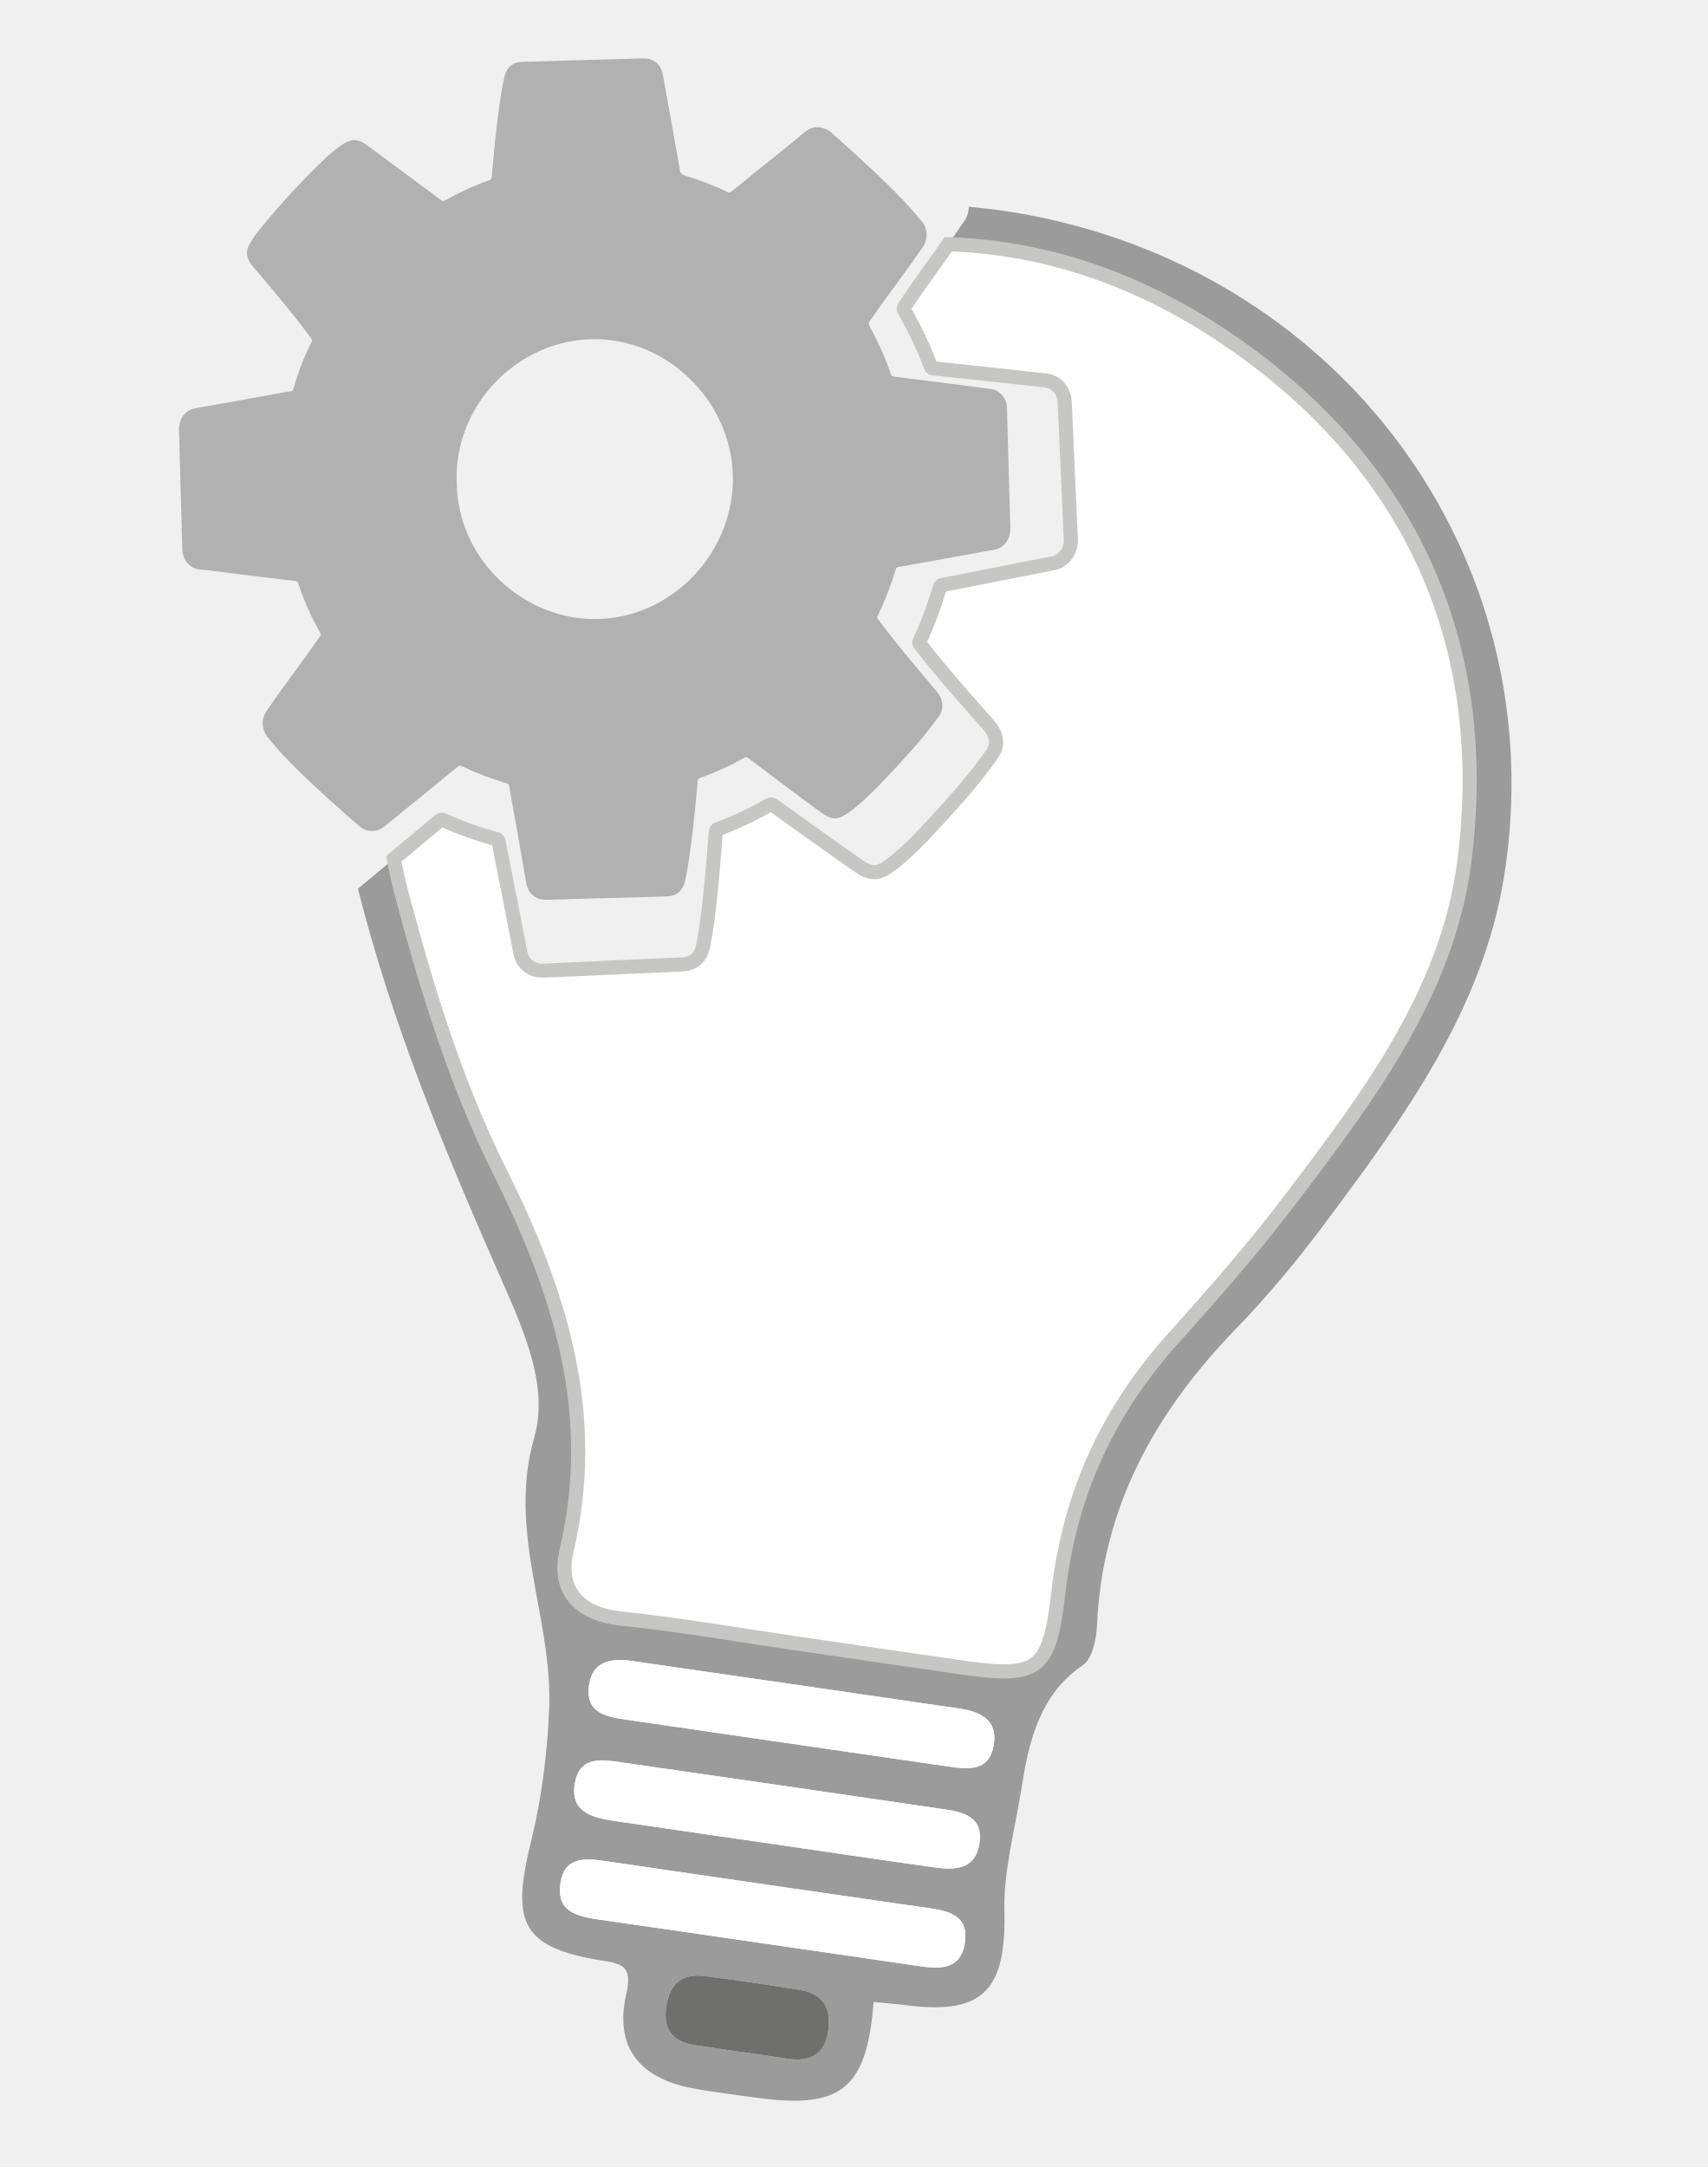
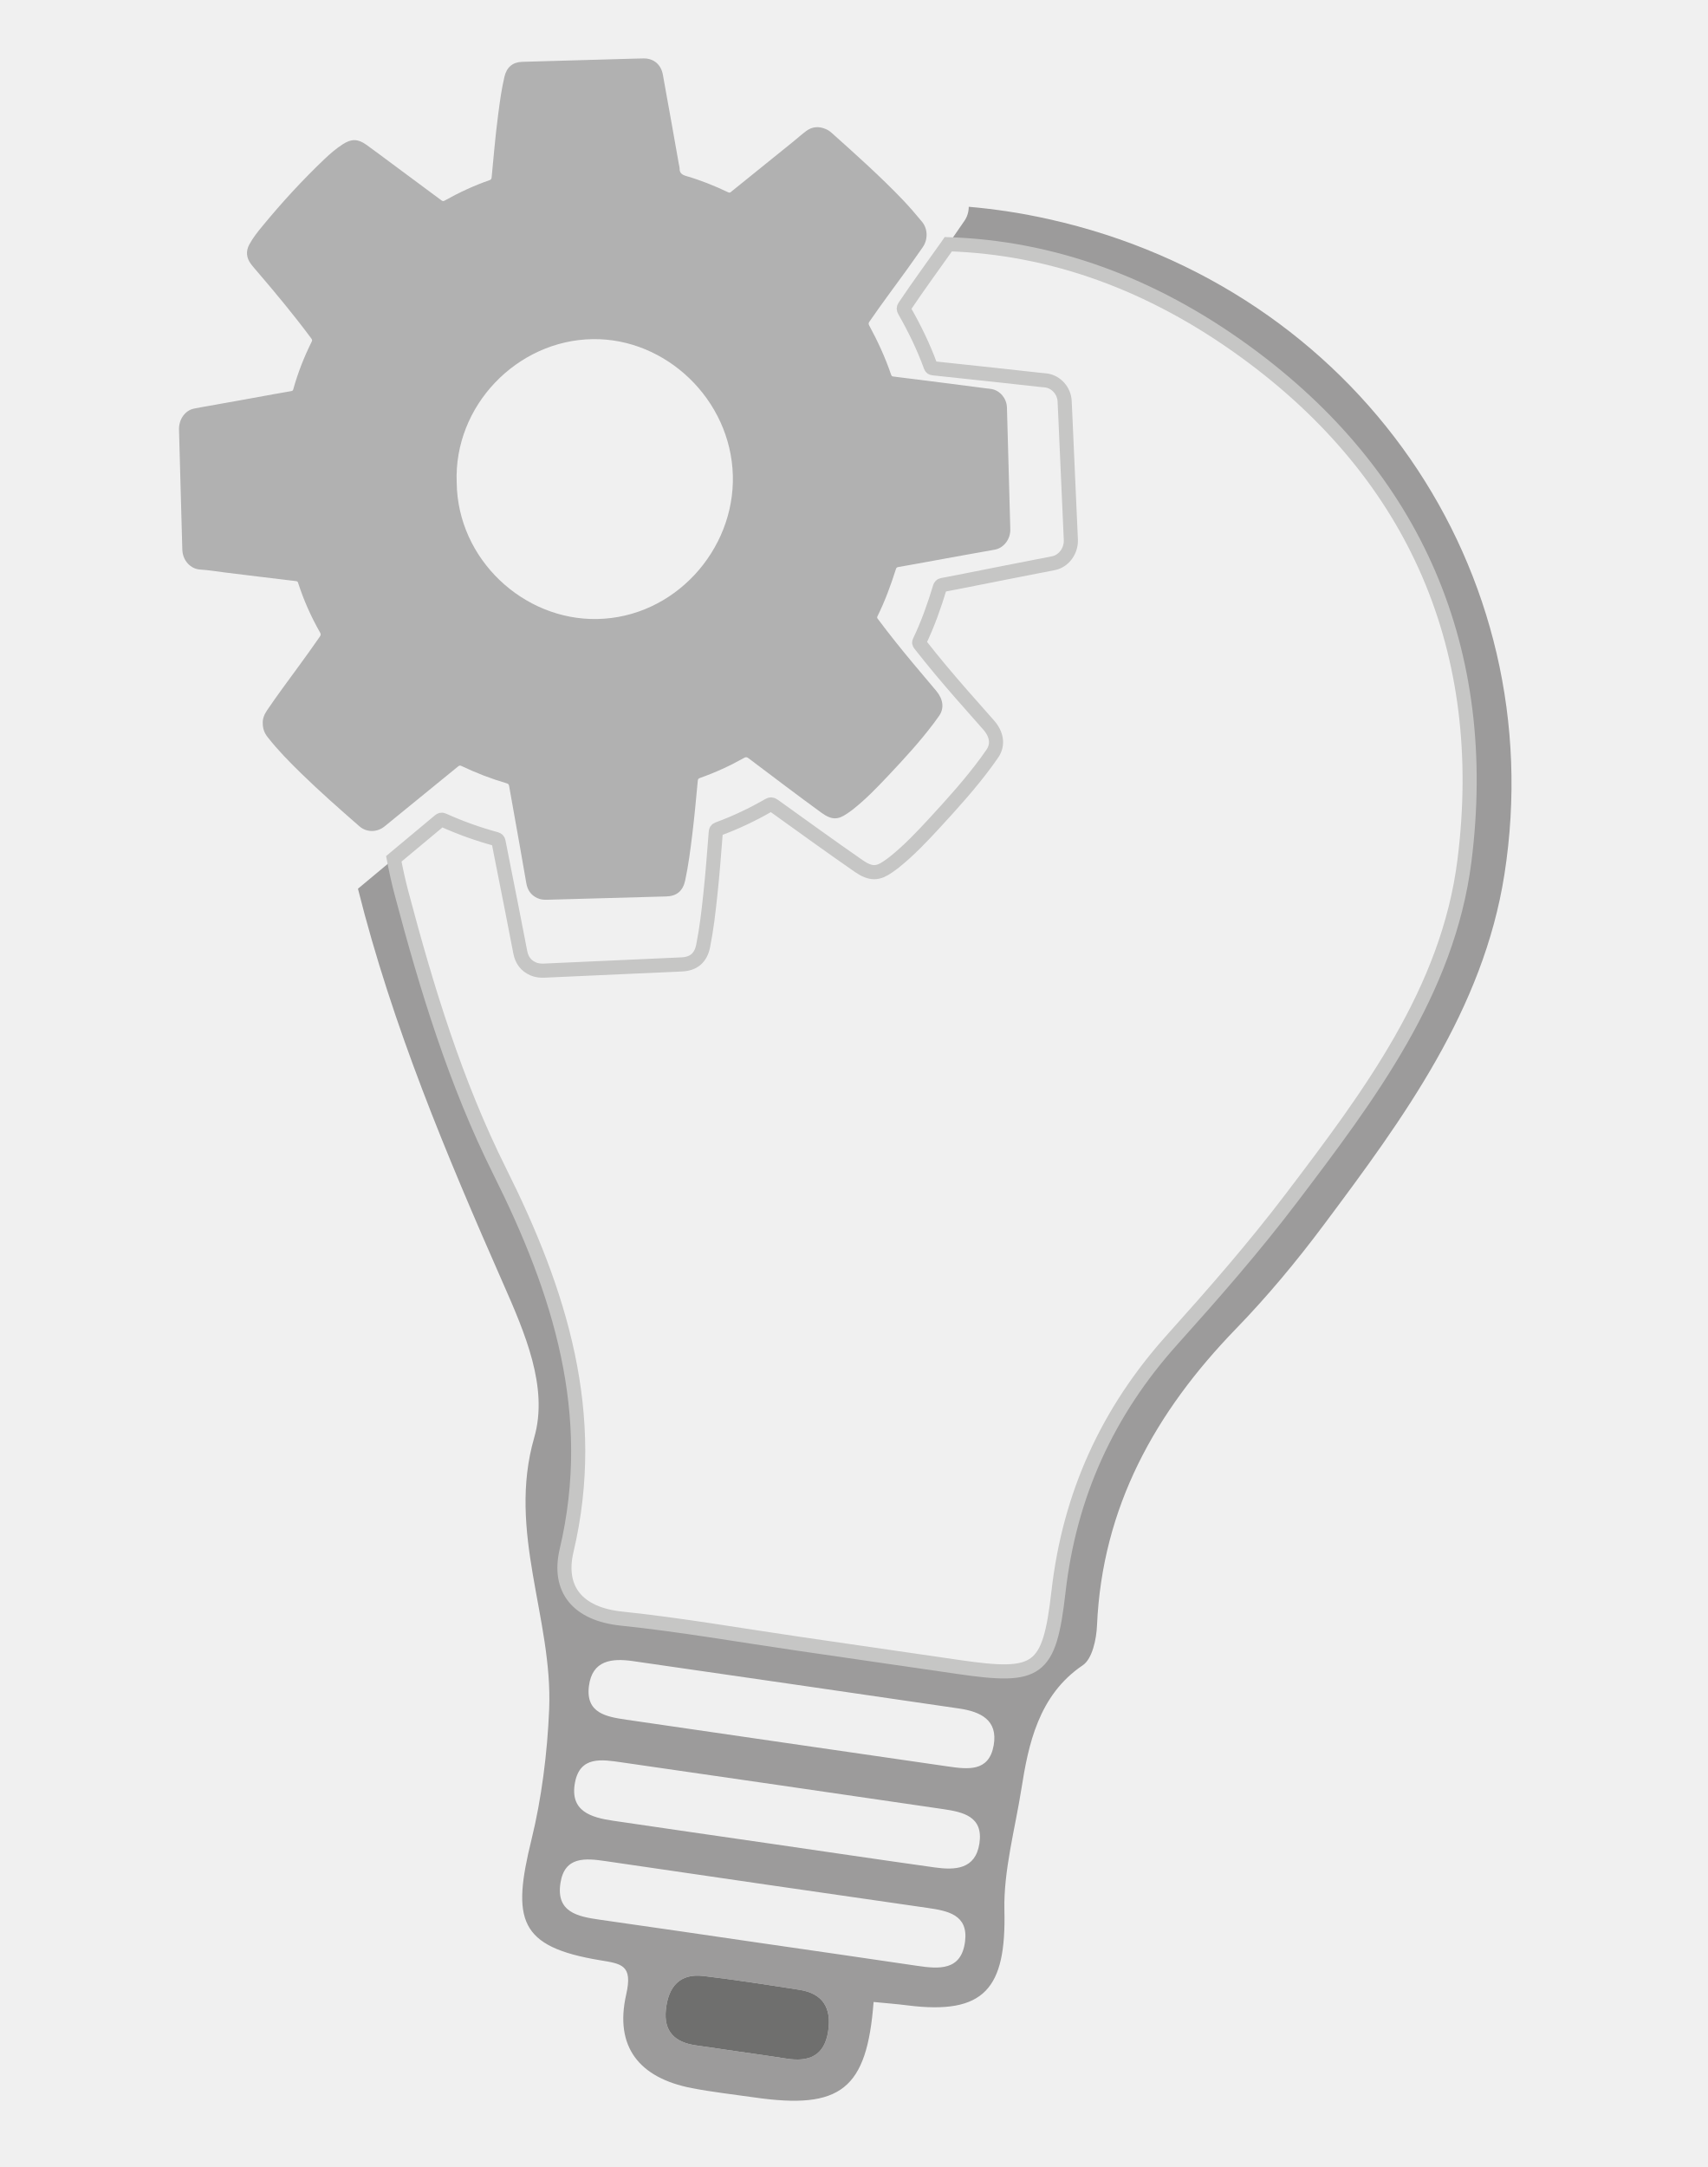
<svg xmlns="http://www.w3.org/2000/svg" version="1.1" id="Layer_1" x="0px" y="0px" width="242px" height="307px" viewBox="0 0 242 307" enable-background="new 0 0 242 307" xml:space="preserve">
  <g>
    <path fill="#9C9B9B" d="M148.667,31.056c-3.846-0.86-7.645-1.439-11.387-1.761c0.001,0.695-0.199,1.397-0.614,1.995   c-0.767,1.102-1.514,2.213-2.286,3.312c14.57,0.473,28.716,5.492,42.112,15.243c24.207,17.619,34.783,42.435,31.025,72.136   c-2.341,18.477-13.558,33.315-24.538,47.783c-5.262,6.934-11.019,13.517-16.84,19.995c-9.205,10.235-14.57,22.016-16.144,35.734   c-1.304,11.374-2.883,12.311-14.162,10.674c-7.505-1.09-15.011-2.182-22.517-3.273c-8.416-1.223-16.805-2.702-25.255-3.584   c-6.208-0.646-9.068-4.157-7.772-9.645c4.571-19.362-0.963-36.667-9.458-53.675c-6.266-12.542-10.338-25.885-13.936-39.455   c-0.433-1.631-0.782-3.25-1.092-4.862c-1.693,1.412-3.386,2.823-5.078,4.235c4.884,19.473,12.535,37.666,20.542,55.848   c3.102,7.046,6.489,14.792,4.44,21.892c-3.866,13.397,2.635,25.616,2.115,38.473c-0.254,6.262-1.096,12.765-2.498,18.462   c-2.804,11.4-1.848,15.216,9.729,17.129c3.058,0.504,4.634,0.677,3.686,4.845c-1.685,7.4,1.82,11.814,9.284,13.266   c2.933,0.567,5.913,0.893,8.872,1.32c12.274,1.764,15.956-1.147,16.901-13.523c1.592,0.157,3.185,0.278,4.766,0.478   c11.007,1.399,14.032-2.419,13.771-13.471c-0.133-5.584,1.514-11.528,2.415-17.233c0.97-6.148,2.386-13.229,8.687-17.473   c1.352-0.908,1.936-3.685,2.02-5.64c0.736-16.781,8.264-30.245,19.695-42.033c4.464-4.603,8.601-9.58,12.439-14.718   c11.298-15.113,22.605-30.501,25.601-49.656C219.914,80.829,192.341,40.813,148.667,31.056z M117.362,287.749   c-0.532,3.524-2.748,4.401-5.928,3.892c-2.252-0.362-4.516-0.664-6.772-0.994c-2.032-0.297-4.066-0.588-6.097-0.887   c-2.916-0.434-4.544-1.938-4.202-5.073c0.349-3.202,1.923-5.157,5.351-4.745c4.529,0.541,9.041,1.25,13.549,1.95   C116.614,282.411,117.856,284.472,117.362,287.749z M136.758,275.042c-0.524,4.181-3.692,3.918-6.828,3.451   c-7.482-1.112-14.97-2.184-22.456-3.27c-7.486-1.09-14.969-2.197-22.457-3.255c-3.127-0.445-6.256-1.047-5.592-5.225   c0.6-3.779,3.534-3.498,6.417-3.073c15.195,2.23,30.393,4.44,45.594,6.624C134.314,270.709,137.228,271.261,136.758,275.042z    M138.792,261.162c-0.564,3.685-3.44,3.803-6.341,3.396c-7.71-1.081-15.412-2.225-23.116-3.346   c-7.478-1.084-14.958-2.16-22.433-3.265c-3.148-0.462-6.197-1.346-5.418-5.427c0.72-3.782,3.827-3.246,6.594-2.848   c15.184,2.191,30.367,4.398,45.547,6.621C136.461,256.709,139.374,257.325,138.792,261.162z M140.813,247.261   c-0.669,3.809-3.688,3.391-6.49,2.992c-7.707-1.11-15.415-2.236-23.122-3.356c-7.479-1.087-14.962-2.168-22.439-3.265   c-2.813-0.417-5.791-0.908-5.307-4.761c0.461-3.674,3.257-3.971,6.219-3.543c15.417,2.223,30.831,4.462,46.244,6.719   C138.896,242.485,141.453,243.64,140.813,247.261z" />
-     <path fill="#FFFFFF" stroke="#C6C6C5" stroke-width="2" stroke-miterlimit="10" d="M128.185,43.416   c-0.142,0.215-0.155,0.36-0.023,0.592c1.447,2.532,2.721,5.146,3.718,7.892c0.066,0.168,0.139,0.254,0.353,0.276   c2.926,0.303,5.854,0.62,8.782,0.938c2.15,0.231,4.3,0.474,6.446,0.71c0.284,0.034,0.574,0.04,0.858,0.086   c1.383,0.23,2.469,1.46,2.548,2.905c0.091,1.731,0.157,3.465,0.236,5.198c0.218,4.816,0.438,9.634,0.645,14.452   c0.067,1.54-0.954,2.973-2.371,3.303c-0.737,0.173-1.488,0.292-2.233,0.438c-1.622,0.316-3.241,0.631-4.857,0.951   c-1.84,0.363-3.676,0.729-5.514,1.094c-1.076,0.213-2.157,0.426-3.236,0.627c-0.199,0.037-0.288,0.139-0.344,0.318   c-0.795,2.627-1.707,5.211-2.897,7.691c-0.11,0.235,0.034,0.34,0.134,0.472c1.858,2.38,3.806,4.688,5.79,6.959   c1.288,1.473,2.595,2.932,3.884,4.402c1.168,1.332,1.367,2.792,0.54,4.015c-0.272,0.403-0.555,0.798-0.842,1.19   c-2.233,3.044-4.761,5.845-7.314,8.617c-1.815,1.97-3.655,3.919-5.754,5.598c-0.286,0.23-0.589,0.439-0.891,0.649   c-1.391,0.978-2.422,1.099-4.126-0.079c-4.068-2.815-8.07-5.724-12.092-8.605c-0.249-0.176-0.42-0.188-0.682-0.037   c-2.299,1.331-4.694,2.462-7.188,3.379c-0.252,0.093-0.307,0.226-0.326,0.484c-0.23,2.914-0.449,5.827-0.759,8.733   c-0.263,2.459-0.541,4.916-1.026,7.342c-0.339,1.684-1.334,2.548-3.037,2.624c-6.484,0.294-12.97,0.583-19.455,0.878   c-0.544,0.023-1.071-0.02-1.577-0.237c-1.058-0.459-1.638-1.253-1.854-2.398c-0.733-3.86-1.508-7.712-2.269-11.567   c-0.265-1.348-0.541-2.694-0.8-4.044c-0.043-0.224-0.14-0.335-0.36-0.396c-2.563-0.697-5.057-1.593-7.479-2.681   c-0.212-0.096-0.346-0.072-0.521,0.075c-2.161,1.806-4.323,3.607-6.486,5.41c0.31,1.612,0.659,3.23,1.092,4.862   c3.597,13.57,7.67,26.913,13.936,39.455c8.495,17.008,14.028,34.313,9.458,53.675c-1.296,5.487,1.564,8.999,7.772,9.645   c8.451,0.882,16.839,2.361,25.255,3.584c7.506,1.092,15.012,2.184,22.517,3.273c11.279,1.637,12.858,0.7,14.162-10.674   c1.573-13.719,6.938-25.499,16.144-35.734c5.821-6.479,11.578-13.062,16.84-19.995c10.98-14.468,22.197-29.306,24.538-47.783   c3.758-29.701-6.818-54.517-31.025-72.136c-13.396-9.751-27.542-14.77-42.112-15.243c-0.073,0.105-0.144,0.213-0.218,0.317   C132.165,37.749,130.11,40.536,128.185,43.416z" />
-     <path fill="#FFFFFF" d="M131.436,270.295c-15.201-2.184-30.398-4.394-45.594-6.624c-2.883-0.425-5.817-0.706-6.417,3.073   c-0.664,4.178,2.465,4.779,5.592,5.225c7.488,1.058,14.971,2.165,22.457,3.255c7.486,1.086,14.973,2.157,22.456,3.27   c3.136,0.467,6.304,0.729,6.828-3.451C137.228,271.261,134.314,270.709,131.436,270.295z" />
-     <path fill="#FFFFFF" d="M135.916,242.047c-15.413-2.257-30.827-4.496-46.244-6.719c-2.961-0.428-5.757-0.131-6.219,3.543   c-0.483,3.853,2.494,4.344,5.307,4.761c7.477,1.097,14.96,2.178,22.439,3.265c7.707,1.12,15.415,2.246,23.122,3.356   c2.803,0.398,5.821,0.816,6.49-2.992C141.453,243.64,138.896,242.485,135.916,242.047z" />
-     <path fill="#FFFFFF" d="M133.625,256.294c-15.181-2.223-30.364-4.43-45.547-6.621c-2.767-0.398-5.875-0.935-6.594,2.848   c-0.778,4.081,2.27,4.965,5.418,5.427c7.476,1.104,14.956,2.181,22.433,3.265c7.704,1.121,15.406,2.265,23.116,3.346   c2.9,0.407,5.776,0.289,6.341-3.396C139.374,257.325,136.461,256.709,133.625,256.294z" />
+     <path fill="none" stroke="#C6C6C5" stroke-width="2" stroke-miterlimit="10" d="M128.185,43.416   c-0.142,0.215-0.155,0.36-0.023,0.592c1.447,2.532,2.721,5.146,3.718,7.892c0.066,0.168,0.139,0.254,0.353,0.276   c2.926,0.303,5.854,0.62,8.782,0.938c2.15,0.231,4.3,0.474,6.446,0.71c0.284,0.034,0.574,0.04,0.858,0.086   c1.383,0.23,2.469,1.46,2.548,2.905c0.091,1.731,0.157,3.465,0.236,5.198c0.218,4.816,0.438,9.634,0.645,14.452   c0.067,1.54-0.954,2.973-2.371,3.303c-0.737,0.173-1.488,0.292-2.233,0.438c-1.622,0.316-3.241,0.631-4.857,0.951   c-1.84,0.363-3.676,0.729-5.514,1.094c-1.076,0.213-2.157,0.426-3.236,0.627c-0.199,0.037-0.288,0.139-0.344,0.318   c-0.795,2.627-1.707,5.211-2.897,7.691c-0.11,0.235,0.034,0.34,0.134,0.472c1.858,2.38,3.806,4.688,5.79,6.959   c1.288,1.473,2.595,2.932,3.884,4.402c1.168,1.332,1.367,2.792,0.54,4.015c-0.272,0.403-0.555,0.798-0.842,1.19   c-2.233,3.044-4.761,5.845-7.314,8.617c-1.815,1.97-3.655,3.919-5.754,5.598c-0.286,0.23-0.589,0.439-0.891,0.649   c-1.391,0.978-2.422,1.099-4.126-0.079c-4.068-2.815-8.07-5.724-12.092-8.605c-0.249-0.176-0.42-0.188-0.682-0.037   c-2.299,1.331-4.694,2.462-7.188,3.379c-0.252,0.093-0.307,0.226-0.326,0.484c-0.23,2.914-0.449,5.827-0.759,8.733   c-0.263,2.459-0.541,4.916-1.026,7.342c-0.339,1.684-1.334,2.548-3.037,2.624c-6.484,0.294-12.97,0.583-19.455,0.878   c-0.544,0.023-1.071-0.02-1.577-0.237c-1.058-0.459-1.638-1.253-1.854-2.398c-0.733-3.86-1.508-7.712-2.269-11.567   c-0.265-1.348-0.541-2.694-0.8-4.044c-0.043-0.224-0.14-0.335-0.36-0.396c-2.563-0.697-5.057-1.593-7.479-2.681   c-0.212-0.096-0.346-0.072-0.521,0.075c-2.161,1.806-4.323,3.607-6.486,5.41c0.31,1.612,0.659,3.23,1.092,4.862   c3.597,13.57,7.67,26.913,13.936,39.455c8.495,17.008,14.028,34.313,9.458,53.675c-1.296,5.487,1.564,8.999,7.772,9.645   c8.451,0.882,16.839,2.361,25.255,3.584c7.506,1.092,15.012,2.184,22.517,3.273c11.279,1.637,12.858,0.7,14.162-10.674   c1.573-13.719,6.938-25.499,16.144-35.734c5.821-6.479,11.578-13.062,16.84-19.995c10.98-14.468,22.197-29.306,24.538-47.783   c3.758-29.701-6.818-54.517-31.025-72.136c-13.396-9.751-27.542-14.77-42.112-15.243c-0.073,0.105-0.144,0.213-0.218,0.317   C132.165,37.749,130.11,40.536,128.185,43.416z" />
+     <path fill="none" d="M131.436,270.295c-15.201-2.184-30.398-4.394-45.594-6.624c-2.883-0.425-5.817-0.706-6.417,3.073   c-0.664,4.178,2.465,4.779,5.592,5.225c7.488,1.058,14.971,2.165,22.457,3.255c7.486,1.086,14.973,2.157,22.456,3.27   c3.136,0.467,6.304,0.729,6.828-3.451C137.228,271.261,134.314,270.709,131.436,270.295z" />
+     <path fill="none" d="M135.916,242.047c-15.413-2.257-30.827-4.496-46.244-6.719c-2.961-0.428-5.757-0.131-6.219,3.543   c-0.483,3.853,2.494,4.344,5.307,4.761c7.477,1.097,14.96,2.178,22.439,3.265c7.707,1.12,15.415,2.246,23.122,3.356   c2.803,0.398,5.821,0.816,6.49-2.992C141.453,243.64,138.896,242.485,135.916,242.047z" />
+     <path fill="none" d="M133.625,256.294c-15.181-2.223-30.364-4.43-45.547-6.621c-2.767-0.398-5.875-0.935-6.594,2.848   c-0.778,4.081,2.27,4.965,5.418,5.427c7.476,1.104,14.956,2.181,22.433,3.265c7.704,1.121,15.406,2.265,23.116,3.346   c2.9,0.407,5.776,0.289,6.341-3.396C139.374,257.325,136.461,256.709,133.625,256.294z" />
    <path fill="#6F6F6E" d="M113.263,281.892c-4.508-0.7-9.02-1.409-13.549-1.95c-3.428-0.412-5.001,1.543-5.351,4.745   c-0.342,3.136,1.286,4.64,4.202,5.073c2.031,0.299,4.065,0.59,6.097,0.887c2.257,0.33,4.52,0.632,6.772,0.994   c3.18,0.51,5.396-0.367,5.928-3.892C117.856,284.472,116.614,282.411,113.263,281.892z" />
  </g>
  <g>
    <path fill-rule="evenodd" clip-rule="evenodd" fill="#B1B1B1" d="M37.238,102.551c-0.054-0.718,0.214-1.34,0.609-1.923   c1.413-2.096,2.929-4.114,4.418-6.155c1.037-1.417,2.062-2.844,3.062-4.288c0.142-0.208,0.153-0.354,0.029-0.574   c-1.275-2.234-2.318-4.576-3.108-7.028c-0.052-0.162-0.113-0.232-0.295-0.255c-1.684-0.194-3.366-0.402-5.047-0.608   c-1.604-0.195-3.208-0.393-4.812-0.589c-1.251-0.153-2.501-0.368-3.759-0.446c-1.283-0.082-2.454-1.216-2.5-2.838   c0-0.012,0-0.023-0.001-0.036c-0.157-5.644-0.316-11.286-0.467-16.931c-0.039-1.463,0.848-2.721,2.093-2.986   c0.624-0.135,1.254-0.234,1.88-0.347c1.578-0.283,3.157-0.56,4.735-0.845c1.611-0.29,3.221-0.586,4.833-0.878   c0.794-0.143,1.59-0.284,2.388-0.418c0.153-0.027,0.222-0.105,0.266-0.261c0.651-2.339,1.534-4.587,2.616-6.755   c0.096-0.197,0.035-0.307-0.077-0.457c-2.423-3.27-5.021-6.39-7.665-9.476c-0.291-0.34-0.592-0.674-0.86-1.032   c-0.663-0.88-0.771-1.82-0.236-2.806c0.506-0.935,1.167-1.763,1.838-2.575c2.76-3.355,5.693-6.548,8.839-9.54   c0.787-0.749,1.612-1.455,2.528-2.049c1.245-0.809,2.156-0.811,3.367,0.052c1.12,0.798,2.212,1.625,3.316,2.443   c2.447,1.812,4.895,3.622,7.336,5.441c0.165,0.121,0.275,0.123,0.447,0.027c2.046-1.147,4.167-2.128,6.379-2.9   c0.259-0.09,0.268-0.267,0.287-0.47c0.124-1.294,0.252-2.591,0.368-3.885c0.151-1.687,0.347-3.366,0.563-5.044   c0.227-1.756,0.468-3.509,0.873-5.234c0.317-1.356,1.153-2.084,2.529-2.125c5.358-0.165,10.717-0.309,16.077-0.459   c0.388-0.011,0.775-0.023,1.164-0.024c1.422,0,2.446,0.911,2.688,2.323c0.352,2.042,0.738,4.076,1.101,6.115   c0.392,2.187,0.777,4.373,1.163,6.561c0.033,0.191,0.101,0.384,0.098,0.576c-0.01,0.676,0.36,0.915,0.962,1.091   c2.041,0.593,4.009,1.385,5.931,2.301c0.231,0.112,0.329-0.006,0.46-0.113c2.92-2.355,5.84-4.712,8.759-7.07   c0.614-0.497,1.198-1.029,1.832-1.499c0.857-0.642,1.804-0.692,2.774-0.279c0.309,0.128,0.585,0.317,0.833,0.539   c3.445,3.08,6.896,6.161,10.098,9.506c0.943,0.986,1.827,2.028,2.703,3.081c0.848,1.022,0.866,2.547,0.084,3.647   c-0.745,1.046-1.468,2.109-2.226,3.148c-1.775,2.458-3.601,4.875-5.313,7.376c-0.126,0.186-0.141,0.313-0.029,0.52   c1.218,2.247,2.288,4.563,3.112,6.992c0.053,0.148,0.115,0.225,0.299,0.248c2.539,0.311,5.076,0.635,7.612,0.959   c1.864,0.237,3.726,0.482,5.586,0.724c0.248,0.033,0.498,0.044,0.742,0.09c1.197,0.223,2.123,1.321,2.171,2.591   c0.055,1.522,0.086,3.046,0.128,4.571c0.118,4.235,0.24,8.471,0.35,12.707c0.036,1.354-0.871,2.599-2.107,2.866   c-0.642,0.14-1.297,0.235-1.944,0.351c-1.412,0.252-2.823,0.504-4.23,0.761c-1.604,0.29-3.202,0.583-4.803,0.877   c-0.939,0.17-1.88,0.34-2.821,0.501c-0.171,0.029-0.248,0.117-0.302,0.275c-0.727,2.295-1.556,4.553-2.626,6.712   c-0.101,0.205,0.025,0.298,0.109,0.417c1.577,2.119,3.235,4.178,4.923,6.204c1.099,1.313,2.21,2.615,3.307,3.927   c0.995,1.188,1.147,2.474,0.411,3.536c-0.243,0.349-0.492,0.692-0.748,1.033c-1.984,2.64-4.219,5.063-6.476,7.459   c-1.604,1.703-3.231,3.388-5.076,4.83c-0.251,0.198-0.518,0.376-0.783,0.555c-1.222,0.839-2.12,0.928-3.58-0.132   c-3.49-2.536-6.922-5.154-10.372-7.747c-0.213-0.16-0.362-0.172-0.592-0.044c-2.016,1.134-4.11,2.092-6.289,2.86   c-0.221,0.077-0.27,0.194-0.291,0.419c-0.241,2.556-0.474,5.113-0.786,7.661c-0.265,2.157-0.542,4.312-0.998,6.437   c-0.319,1.475-1.196,2.219-2.674,2.259c-5.634,0.159-11.269,0.313-16.902,0.47c-0.474,0.014-0.93-0.033-1.366-0.231   c-0.912-0.421-1.403-1.126-1.574-2.136c-0.579-3.403-1.196-6.799-1.8-10.198c-0.21-1.187-0.43-2.376-0.635-3.566   c-0.034-0.198-0.117-0.296-0.307-0.353c-2.213-0.652-4.366-1.478-6.453-2.471c-0.182-0.087-0.298-0.068-0.455,0.058   c-3.473,2.836-6.953,5.667-10.429,8.501c-1.073,0.875-2.55,0.878-3.575-0.016c-2.807-2.452-5.605-4.914-8.276-7.521   c-1.666-1.627-3.302-3.285-4.741-5.13C37.481,103.86,37.245,103.252,37.238,102.551z M64.719,68.396   c0.145,10.867,9.471,19.486,19.882,19.301c10.956-0.194,19.529-9.762,19.25-20.331c-0.286-10.744-9.469-19.494-19.901-19.32   C73.255,48.224,64.266,57.509,64.719,68.396z" />
  </g>
  <g>
    <path fill-rule="evenodd" clip-rule="evenodd" fill="#090B0C" d="M-95.416,500.906c-3.281-3.131-6.607-6.195-11.261-7.425   c1.543-0.819,2.821-1.858,4.589-1.66c0.732,0.082,2.792-0.944,4.015-1.757c1.255-0.834,2.727-1.002,3.751-0.072   c2.931,2.66,6.392,4.523,9.667,6.666c-2.187,2.083-5.044,2.794-7.781,3.698C-93.369,500.665-94.355,501.105-95.416,500.906z" />
    <path fill-rule="evenodd" clip-rule="evenodd" fill="#090B0C" d="M-83.75,496.521c0.307,0.031,0.533-0.072,0.636-0.381   C-83.326,496.267-83.538,496.395-83.75,496.521z" />
  </g>
</svg>
